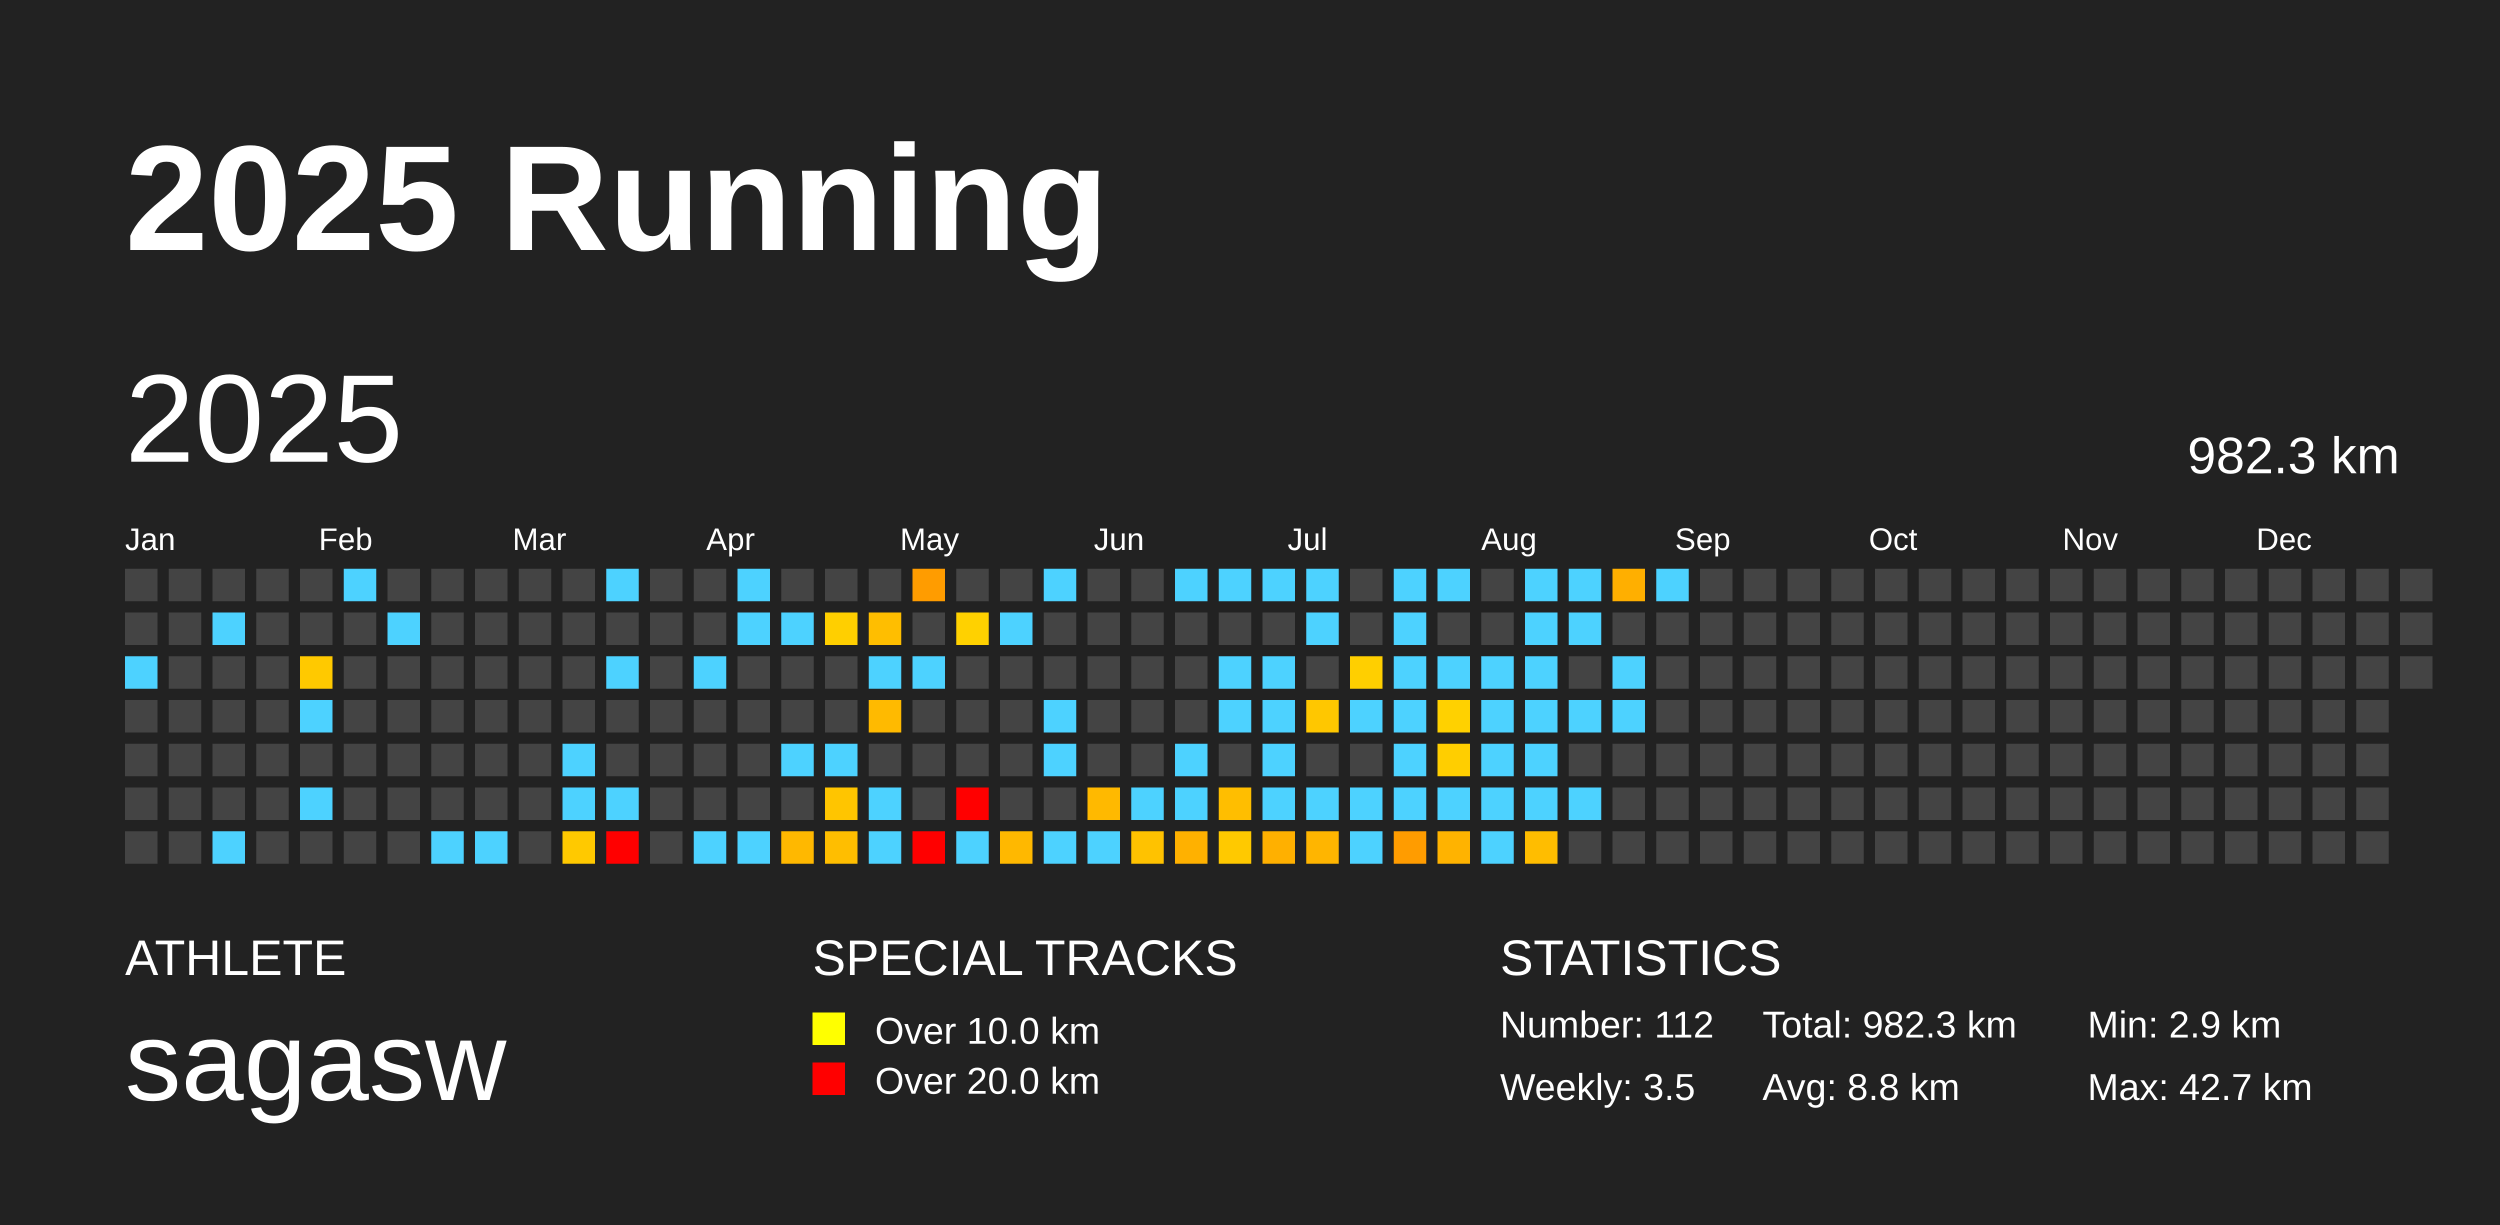
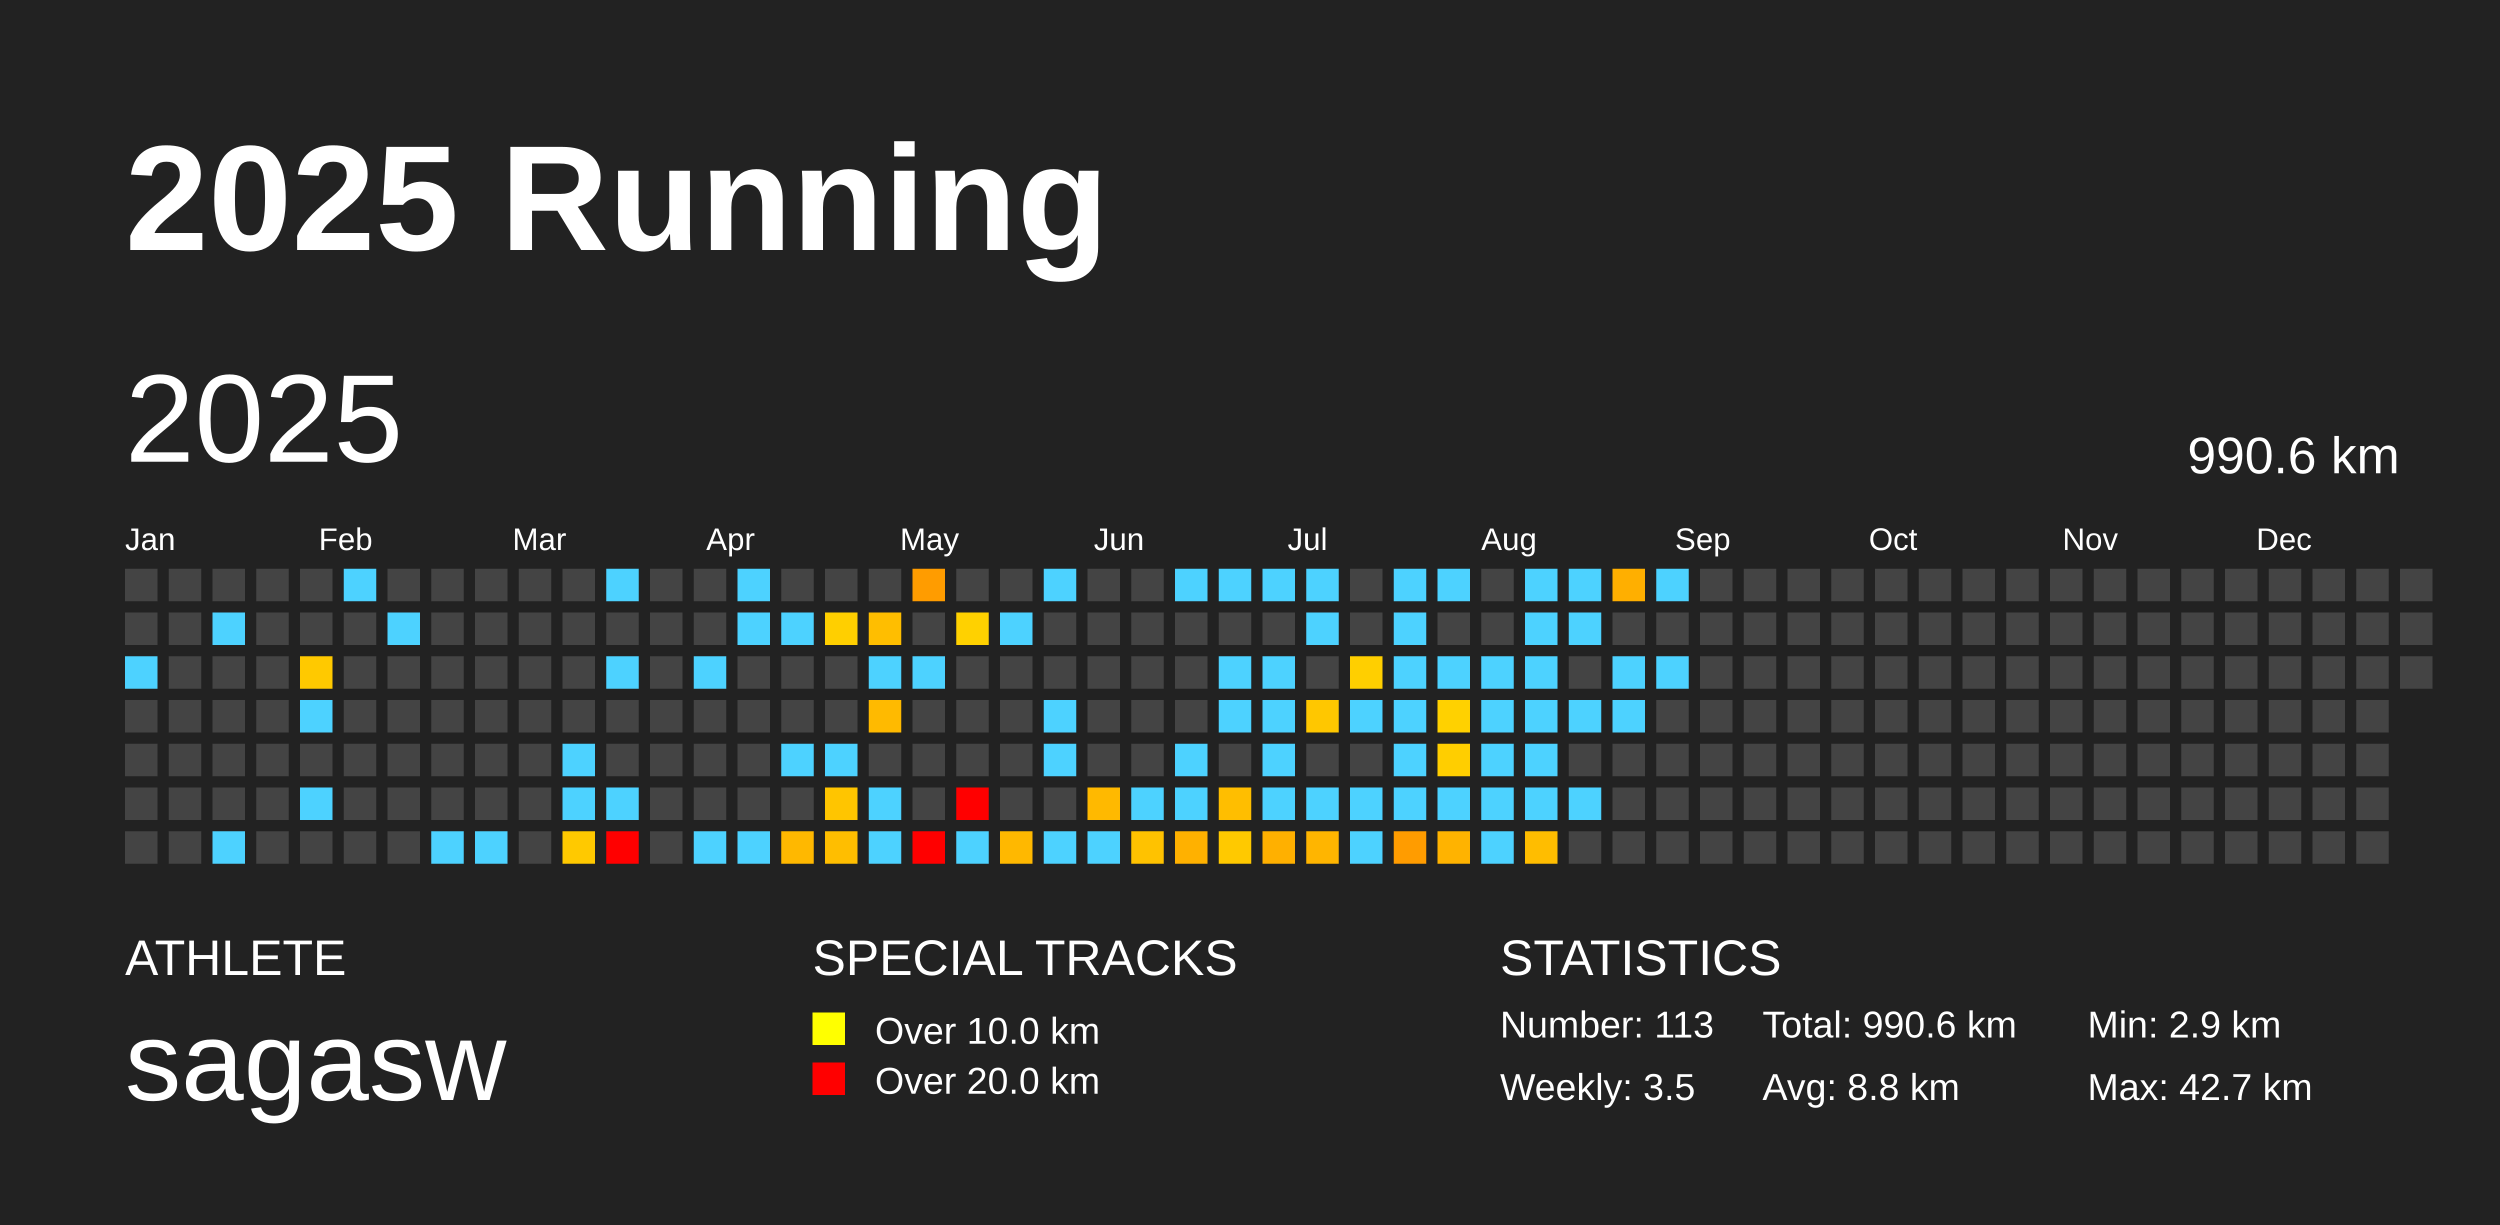
<svg xmlns="http://www.w3.org/2000/svg" baseProfile="full" height="98mm" version="1.1" viewBox="0,0,200,98" width="200mm">
  <defs />
  <rect fill="#222222" height="98" width="200" x="0" y="0" />
  <text fill="#FFFFFF" style="font-size:12px; font-family:Arial; font-weight:bold;" x="10" y="20">2025 Running</text>
  <text fill="#FFFFFF" style="font-size:4px; font-family:Arial" x="10" y="78">ATHLETE</text>
  <text fill="#FFFFFF" style="font-size:9px; font-family:Arial" x="10" y="88">sagasw</text>
  <text fill="#FFFFFF" style="font-size:4px; font-family:Arial" x="65" y="78">SPECIAL TRACKS</text>
  <rect fill="yellow" height="2.6" width="2.6" x="65" y="81" />
  <text fill="#FFFFFF" style="font-size:3px; font-family:Arial" x="70" y="83.5">Over 10.0 km</text>
  <rect fill="red" height="2.6" width="2.6" x="65" y="85" />
  <text fill="#FFFFFF" style="font-size:3px; font-family:Arial" x="70" y="87.5">Over 20.0 km</text>
  <text fill="#FFFFFF" style="font-size:4px; font-family:Arial" x="120" y="78">STATISTICS</text>
-   <text fill="#FFFFFF" style="font-size:3px; font-family:Arial" x="120" y="83">Number: 112</text>
+   <text fill="#FFFFFF" style="font-size:3px; font-family:Arial" x="120" y="83">Number: 113</text>
  <text fill="#FFFFFF" style="font-size:3px; font-family:Arial" x="120" y="88">Weekly: 3.5</text>
-   <text fill="#FFFFFF" style="font-size:3px; font-family:Arial" x="141" y="83">Total: 982.3 km</text>
+   <text fill="#FFFFFF" style="font-size:3px; font-family:Arial" x="141" y="83">Total: 990.6 km</text>
  <text fill="#FFFFFF" style="font-size:3px; font-family:Arial" x="141" y="88">Avg: 8.8 km</text>
  <text fill="#FFFFFF" style="font-size:3px; font-family:Arial" x="167" y="83">Min: 2.9 km</text>
  <text fill="#FFFFFF" style="font-size:3px; font-family:Arial" x="167" y="88">Max: 42.7 km</text>
  <text dominant-baseline="hanging" fill="#FFFFFF" style="font-size:10.0px; font-family:Arial;" x="10" y="30">2025</text>
-   <text dominant-baseline="hanging" fill="#FFFFFF" style="font-size:4.125px; font-family:Arial;" x="175" y="35">982.3 km</text>
+   <text dominant-baseline="hanging" fill="#FFFFFF" style="font-size:4.125px; font-family:Arial;" x="175" y="35">990.6 km</text>
  <text fill="#FFFFFF" style="font-size:2.5px; font-family:Arial" x="10.0" y="44">Jan</text>
  <text fill="#FFFFFF" style="font-size:2.5px; font-family:Arial" x="25.5" y="44">Feb</text>
  <text fill="#FFFFFF" style="font-size:2.5px; font-family:Arial" x="41.0" y="44">Mar</text>
  <text fill="#FFFFFF" style="font-size:2.5px; font-family:Arial" x="56.5" y="44">Apr</text>
  <text fill="#FFFFFF" style="font-size:2.5px; font-family:Arial" x="72.0" y="44">May</text>
  <text fill="#FFFFFF" style="font-size:2.5px; font-family:Arial" x="87.5" y="44">Jun</text>
  <text fill="#FFFFFF" style="font-size:2.5px; font-family:Arial" x="103.0" y="44">Jul</text>
  <text fill="#FFFFFF" style="font-size:2.5px; font-family:Arial" x="118.5" y="44">Aug</text>
  <text fill="#FFFFFF" style="font-size:2.5px; font-family:Arial" x="134.0" y="44">Sep</text>
  <text fill="#FFFFFF" style="font-size:2.5px; font-family:Arial" x="149.5" y="44">Oct</text>
  <text fill="#FFFFFF" style="font-size:2.5px; font-family:Arial" x="165.0" y="44">Nov</text>
  <text fill="#FFFFFF" style="font-size:2.5px; font-family:Arial" x="180.5" y="44">Dec</text>
  <rect fill="#444444" height="2.6" width="2.6" x="10.0" y="45.5" />
  <rect fill="#444444" height="2.6" width="2.6" x="10.0" y="49.0" />
  <rect fill="#4dd2ff" height="2.6" width="2.6" x="10.0" y="52.5" />
  <rect fill="#444444" height="2.6" width="2.6" x="10.0" y="56.0" />
  <rect fill="#444444" height="2.6" width="2.6" x="10.0" y="59.5" />
  <rect fill="#444444" height="2.6" width="2.6" x="10.0" y="63.0" />
  <rect fill="#444444" height="2.6" width="2.6" x="10.0" y="66.5" />
  <rect fill="#444444" height="2.6" width="2.6" x="13.5" y="45.5" />
  <rect fill="#444444" height="2.6" width="2.6" x="13.5" y="49.0" />
  <rect fill="#444444" height="2.6" width="2.6" x="13.5" y="52.5" />
  <rect fill="#444444" height="2.6" width="2.6" x="13.5" y="56.0" />
  <rect fill="#444444" height="2.6" width="2.6" x="13.5" y="59.5" />
  <rect fill="#444444" height="2.6" width="2.6" x="13.5" y="63.0" />
  <rect fill="#444444" height="2.6" width="2.6" x="13.5" y="66.5" />
  <rect fill="#444444" height="2.6" width="2.6" x="17.0" y="45.5" />
  <rect fill="#4dd2ff" height="2.6" width="2.6" x="17.0" y="49.0" />
  <rect fill="#444444" height="2.6" width="2.6" x="17.0" y="52.5" />
  <rect fill="#444444" height="2.6" width="2.6" x="17.0" y="56.0" />
  <rect fill="#444444" height="2.6" width="2.6" x="17.0" y="59.5" />
  <rect fill="#444444" height="2.6" width="2.6" x="17.0" y="63.0" />
  <rect fill="#4dd2ff" height="2.6" width="2.6" x="17.0" y="66.5" />
  <rect fill="#444444" height="2.6" width="2.6" x="20.5" y="45.5" />
  <rect fill="#444444" height="2.6" width="2.6" x="20.5" y="49.0" />
  <rect fill="#444444" height="2.6" width="2.6" x="20.5" y="52.5" />
  <rect fill="#444444" height="2.6" width="2.6" x="20.5" y="56.0" />
  <rect fill="#444444" height="2.6" width="2.6" x="20.5" y="59.5" />
  <rect fill="#444444" height="2.6" width="2.6" x="20.5" y="63.0" />
  <rect fill="#444444" height="2.6" width="2.6" x="20.5" y="66.5" />
  <rect fill="#444444" height="2.6" width="2.6" x="24.0" y="45.5" />
  <rect fill="#444444" height="2.6" width="2.6" x="24.0" y="49.0" />
  <rect fill="#ffc900" height="2.6" width="2.6" x="24.0" y="52.5" />
  <rect fill="#4dd2ff" height="2.6" width="2.6" x="24.0" y="56.0" />
  <rect fill="#444444" height="2.6" width="2.6" x="24.0" y="59.5" />
  <rect fill="#4dd2ff" height="2.6" width="2.6" x="24.0" y="63.0" />
  <rect fill="#444444" height="2.6" width="2.6" x="24.0" y="66.5" />
  <rect fill="#4dd2ff" height="2.6" width="2.6" x="27.5" y="45.5" />
  <rect fill="#444444" height="2.6" width="2.6" x="27.5" y="49.0" />
  <rect fill="#444444" height="2.6" width="2.6" x="27.5" y="52.5" />
  <rect fill="#444444" height="2.6" width="2.6" x="27.5" y="56.0" />
  <rect fill="#444444" height="2.6" width="2.6" x="27.5" y="59.5" />
  <rect fill="#444444" height="2.6" width="2.6" x="27.5" y="63.0" />
  <rect fill="#444444" height="2.6" width="2.6" x="27.5" y="66.5" />
  <rect fill="#444444" height="2.6" width="2.6" x="31.0" y="45.5" />
  <rect fill="#4dd2ff" height="2.6" width="2.6" x="31.0" y="49.0" />
  <rect fill="#444444" height="2.6" width="2.6" x="31.0" y="52.5" />
  <rect fill="#444444" height="2.6" width="2.6" x="31.0" y="56.0" />
  <rect fill="#444444" height="2.6" width="2.6" x="31.0" y="59.5" />
  <rect fill="#444444" height="2.6" width="2.6" x="31.0" y="63.0" />
  <rect fill="#444444" height="2.6" width="2.6" x="31.0" y="66.5" />
  <rect fill="#444444" height="2.6" width="2.6" x="34.5" y="45.5" />
  <rect fill="#444444" height="2.6" width="2.6" x="34.5" y="49.0" />
  <rect fill="#444444" height="2.6" width="2.6" x="34.5" y="52.5" />
  <rect fill="#444444" height="2.6" width="2.6" x="34.5" y="56.0" />
  <rect fill="#444444" height="2.6" width="2.6" x="34.5" y="59.5" />
  <rect fill="#444444" height="2.6" width="2.6" x="34.5" y="63.0" />
  <rect fill="#4dd2ff" height="2.6" width="2.6" x="34.5" y="66.5" />
  <rect fill="#444444" height="2.6" width="2.6" x="38.0" y="45.5" />
  <rect fill="#444444" height="2.6" width="2.6" x="38.0" y="49.0" />
  <rect fill="#444444" height="2.6" width="2.6" x="38.0" y="52.5" />
  <rect fill="#444444" height="2.6" width="2.6" x="38.0" y="56.0" />
  <rect fill="#444444" height="2.6" width="2.6" x="38.0" y="59.5" />
  <rect fill="#444444" height="2.6" width="2.6" x="38.0" y="63.0" />
  <rect fill="#4dd2ff" height="2.6" width="2.6" x="38.0" y="66.5" />
  <rect fill="#444444" height="2.6" width="2.6" x="41.5" y="45.5" />
  <rect fill="#444444" height="2.6" width="2.6" x="41.5" y="49.0" />
  <rect fill="#444444" height="2.6" width="2.6" x="41.5" y="52.5" />
  <rect fill="#444444" height="2.6" width="2.6" x="41.5" y="56.0" />
  <rect fill="#444444" height="2.6" width="2.6" x="41.5" y="59.5" />
  <rect fill="#444444" height="2.6" width="2.6" x="41.5" y="63.0" />
  <rect fill="#444444" height="2.6" width="2.6" x="41.5" y="66.5" />
  <rect fill="#444444" height="2.6" width="2.6" x="45.0" y="45.5" />
  <rect fill="#444444" height="2.6" width="2.6" x="45.0" y="49.0" />
  <rect fill="#444444" height="2.6" width="2.6" x="45.0" y="52.5" />
  <rect fill="#444444" height="2.6" width="2.6" x="45.0" y="56.0" />
  <rect fill="#4dd2ff" height="2.6" width="2.6" x="45.0" y="59.5" />
  <rect fill="#4dd2ff" height="2.6" width="2.6" x="45.0" y="63.0" />
  <rect fill="#ffc900" height="2.6" width="2.6" x="45.0" y="66.5" />
  <rect fill="#4dd2ff" height="2.6" width="2.6" x="48.5" y="45.5" />
  <rect fill="#444444" height="2.6" width="2.6" x="48.5" y="49.0" />
  <rect fill="#4dd2ff" height="2.6" width="2.6" x="48.5" y="52.5" />
  <rect fill="#444444" height="2.6" width="2.6" x="48.5" y="56.0" />
  <rect fill="#444444" height="2.6" width="2.6" x="48.5" y="59.5" />
  <rect fill="#4dd2ff" height="2.6" width="2.6" x="48.5" y="63.0" />
  <rect fill="red" height="2.6" width="2.6" x="48.5" y="66.5" />
  <rect fill="#444444" height="2.6" width="2.6" x="52.0" y="45.5" />
  <rect fill="#444444" height="2.6" width="2.6" x="52.0" y="49.0" />
  <rect fill="#444444" height="2.6" width="2.6" x="52.0" y="52.5" />
  <rect fill="#444444" height="2.6" width="2.6" x="52.0" y="56.0" />
  <rect fill="#444444" height="2.6" width="2.6" x="52.0" y="59.5" />
  <rect fill="#444444" height="2.6" width="2.6" x="52.0" y="63.0" />
  <rect fill="#444444" height="2.6" width="2.6" x="52.0" y="66.5" />
  <rect fill="#444444" height="2.6" width="2.6" x="55.5" y="45.5" />
  <rect fill="#444444" height="2.6" width="2.6" x="55.5" y="49.0" />
  <rect fill="#4dd2ff" height="2.6" width="2.6" x="55.5" y="52.5" />
  <rect fill="#444444" height="2.6" width="2.6" x="55.5" y="56.0" />
  <rect fill="#444444" height="2.6" width="2.6" x="55.5" y="59.5" />
  <rect fill="#444444" height="2.6" width="2.6" x="55.5" y="63.0" />
  <rect fill="#4dd2ff" height="2.6" width="2.6" x="55.5" y="66.5" />
  <rect fill="#4dd2ff" height="2.6" width="2.6" x="59.0" y="45.5" />
  <rect fill="#4dd2ff" height="2.6" width="2.6" x="59.0" y="49.0" />
  <rect fill="#444444" height="2.6" width="2.6" x="59.0" y="52.5" />
  <rect fill="#444444" height="2.6" width="2.6" x="59.0" y="56.0" />
  <rect fill="#444444" height="2.6" width="2.6" x="59.0" y="59.5" />
  <rect fill="#444444" height="2.6" width="2.6" x="59.0" y="63.0" />
  <rect fill="#4dd2ff" height="2.6" width="2.6" x="59.0" y="66.5" />
  <rect fill="#444444" height="2.6" width="2.6" x="62.5" y="45.5" />
  <rect fill="#4dd2ff" height="2.6" width="2.6" x="62.5" y="49.0" />
  <rect fill="#444444" height="2.6" width="2.6" x="62.5" y="52.5" />
  <rect fill="#444444" height="2.6" width="2.6" x="62.5" y="56.0" />
  <rect fill="#4dd2ff" height="2.6" width="2.6" x="62.5" y="59.5" />
  <rect fill="#444444" height="2.6" width="2.6" x="62.5" y="63.0" />
  <rect fill="#ffb800" height="2.6" width="2.6" x="62.5" y="66.5" />
  <rect fill="#444444" height="2.6" width="2.6" x="66.0" y="45.5" />
  <rect fill="#ffcf00" height="2.6" width="2.6" x="66.0" y="49.0" />
  <rect fill="#444444" height="2.6" width="2.6" x="66.0" y="52.5" />
  <rect fill="#444444" height="2.6" width="2.6" x="66.0" y="56.0" />
  <rect fill="#4dd2ff" height="2.6" width="2.6" x="66.0" y="59.5" />
  <rect fill="#ffc500" height="2.6" width="2.6" x="66.0" y="63.0" />
  <rect fill="#ffbe00" height="2.6" width="2.6" x="66.0" y="66.5" />
  <rect fill="#444444" height="2.6" width="2.6" x="69.5" y="45.5" />
  <rect fill="#ffbe00" height="2.6" width="2.6" x="69.5" y="49.0" />
  <rect fill="#4dd2ff" height="2.6" width="2.6" x="69.5" y="52.5" />
  <rect fill="#ffba00" height="2.6" width="2.6" x="69.5" y="56.0" />
  <rect fill="#444444" height="2.6" width="2.6" x="69.5" y="59.5" />
  <rect fill="#4dd2ff" height="2.6" width="2.6" x="69.5" y="63.0" />
  <rect fill="#4dd2ff" height="2.6" width="2.6" x="69.5" y="66.5" />
  <rect fill="#ff9c00" height="2.6" width="2.6" x="73.0" y="45.5" />
  <rect fill="#444444" height="2.6" width="2.6" x="73.0" y="49.0" />
  <rect fill="#4dd2ff" height="2.6" width="2.6" x="73.0" y="52.5" />
  <rect fill="#444444" height="2.6" width="2.6" x="73.0" y="56.0" />
  <rect fill="#444444" height="2.6" width="2.6" x="73.0" y="59.5" />
  <rect fill="#444444" height="2.6" width="2.6" x="73.0" y="63.0" />
  <rect fill="red" height="2.6" width="2.6" x="73.0" y="66.5" />
  <rect fill="#444444" height="2.6" width="2.6" x="76.5" y="45.5" />
  <rect fill="#ffd100" height="2.6" width="2.6" x="76.5" y="49.0" />
  <rect fill="#444444" height="2.6" width="2.6" x="76.5" y="52.5" />
  <rect fill="#444444" height="2.6" width="2.6" x="76.5" y="56.0" />
  <rect fill="#444444" height="2.6" width="2.6" x="76.5" y="59.5" />
  <rect fill="red" height="2.6" width="2.6" x="76.5" y="63.0" />
  <rect fill="#4dd2ff" height="2.6" width="2.6" x="76.5" y="66.5" />
  <rect fill="#444444" height="2.6" width="2.6" x="80.0" y="45.5" />
  <rect fill="#4dd2ff" height="2.6" width="2.6" x="80.0" y="49.0" />
  <rect fill="#444444" height="2.6" width="2.6" x="80.0" y="52.5" />
  <rect fill="#444444" height="2.6" width="2.6" x="80.0" y="56.0" />
  <rect fill="#444444" height="2.6" width="2.6" x="80.0" y="59.5" />
  <rect fill="#444444" height="2.6" width="2.6" x="80.0" y="63.0" />
  <rect fill="#ffb800" height="2.6" width="2.6" x="80.0" y="66.5" />
  <rect fill="#4dd2ff" height="2.6" width="2.6" x="83.5" y="45.5" />
  <rect fill="#444444" height="2.6" width="2.6" x="83.5" y="49.0" />
  <rect fill="#444444" height="2.6" width="2.6" x="83.5" y="52.5" />
  <rect fill="#4dd2ff" height="2.6" width="2.6" x="83.5" y="56.0" />
  <rect fill="#4dd2ff" height="2.6" width="2.6" x="83.5" y="59.5" />
  <rect fill="#444444" height="2.6" width="2.6" x="83.5" y="63.0" />
  <rect fill="#4dd2ff" height="2.6" width="2.6" x="83.5" y="66.5" />
  <rect fill="#444444" height="2.6" width="2.6" x="87.0" y="45.5" />
  <rect fill="#444444" height="2.6" width="2.6" x="87.0" y="49.0" />
  <rect fill="#444444" height="2.6" width="2.6" x="87.0" y="52.5" />
  <rect fill="#444444" height="2.6" width="2.6" x="87.0" y="56.0" />
  <rect fill="#444444" height="2.6" width="2.6" x="87.0" y="59.5" />
  <rect fill="#ffb900" height="2.6" width="2.6" x="87.0" y="63.0" />
  <rect fill="#4dd2ff" height="2.6" width="2.6" x="87.0" y="66.5" />
  <rect fill="#444444" height="2.6" width="2.6" x="90.5" y="45.5" />
  <rect fill="#444444" height="2.6" width="2.6" x="90.5" y="49.0" />
  <rect fill="#444444" height="2.6" width="2.6" x="90.5" y="52.5" />
  <rect fill="#444444" height="2.6" width="2.6" x="90.5" y="56.0" />
  <rect fill="#444444" height="2.6" width="2.6" x="90.5" y="59.5" />
  <rect fill="#4dd2ff" height="2.6" width="2.6" x="90.5" y="63.0" />
  <rect fill="#ffc200" height="2.6" width="2.6" x="90.5" y="66.5" />
  <rect fill="#4dd2ff" height="2.6" width="2.6" x="94.0" y="45.5" />
  <rect fill="#444444" height="2.6" width="2.6" x="94.0" y="49.0" />
  <rect fill="#444444" height="2.6" width="2.6" x="94.0" y="52.5" />
  <rect fill="#444444" height="2.6" width="2.6" x="94.0" y="56.0" />
  <rect fill="#4dd2ff" height="2.6" width="2.6" x="94.0" y="59.5" />
  <rect fill="#4dd2ff" height="2.6" width="2.6" x="94.0" y="63.0" />
  <rect fill="#ffb100" height="2.6" width="2.6" x="94.0" y="66.5" />
  <rect fill="#4dd2ff" height="2.6" width="2.6" x="97.5" y="45.5" />
  <rect fill="#444444" height="2.6" width="2.6" x="97.5" y="49.0" />
  <rect fill="#4dd2ff" height="2.6" width="2.6" x="97.5" y="52.5" />
  <rect fill="#4dd2ff" height="2.6" width="2.6" x="97.5" y="56.0" />
  <rect fill="#444444" height="2.6" width="2.6" x="97.5" y="59.5" />
  <rect fill="#ffbe00" height="2.6" width="2.6" x="97.5" y="63.0" />
  <rect fill="#ffc900" height="2.6" width="2.6" x="97.5" y="66.5" />
  <rect fill="#4dd2ff" height="2.6" width="2.6" x="101.0" y="45.5" />
  <rect fill="#444444" height="2.6" width="2.6" x="101.0" y="49.0" />
  <rect fill="#4dd2ff" height="2.6" width="2.6" x="101.0" y="52.5" />
  <rect fill="#4dd2ff" height="2.6" width="2.6" x="101.0" y="56.0" />
  <rect fill="#4dd2ff" height="2.6" width="2.6" x="101.0" y="59.5" />
  <rect fill="#4dd2ff" height="2.6" width="2.6" x="101.0" y="63.0" />
  <rect fill="#ffb000" height="2.6" width="2.6" x="101.0" y="66.5" />
  <rect fill="#4dd2ff" height="2.6" width="2.6" x="104.5" y="45.5" />
  <rect fill="#4dd2ff" height="2.6" width="2.6" x="104.5" y="49.0" />
  <rect fill="#444444" height="2.6" width="2.6" x="104.5" y="52.5" />
  <rect fill="#ffc700" height="2.6" width="2.6" x="104.5" y="56.0" />
  <rect fill="#444444" height="2.6" width="2.6" x="104.5" y="59.5" />
  <rect fill="#4dd2ff" height="2.6" width="2.6" x="104.5" y="63.0" />
  <rect fill="#ffb500" height="2.6" width="2.6" x="104.5" y="66.5" />
  <rect fill="#444444" height="2.6" width="2.6" x="108.0" y="45.5" />
  <rect fill="#444444" height="2.6" width="2.6" x="108.0" y="49.0" />
  <rect fill="#ffcf00" height="2.6" width="2.6" x="108.0" y="52.5" />
  <rect fill="#4dd2ff" height="2.6" width="2.6" x="108.0" y="56.0" />
  <rect fill="#444444" height="2.6" width="2.6" x="108.0" y="59.5" />
  <rect fill="#4dd2ff" height="2.6" width="2.6" x="108.0" y="63.0" />
  <rect fill="#4dd2ff" height="2.6" width="2.6" x="108.0" y="66.5" />
  <rect fill="#4dd2ff" height="2.6" width="2.6" x="111.5" y="45.5" />
  <rect fill="#4dd2ff" height="2.6" width="2.6" x="111.5" y="49.0" />
  <rect fill="#4dd2ff" height="2.6" width="2.6" x="111.5" y="52.5" />
  <rect fill="#4dd2ff" height="2.6" width="2.6" x="111.5" y="56.0" />
  <rect fill="#4dd2ff" height="2.6" width="2.6" x="111.5" y="59.5" />
  <rect fill="#4dd2ff" height="2.6" width="2.6" x="111.5" y="63.0" />
  <rect fill="#ff9c00" height="2.6" width="2.6" x="111.5" y="66.5" />
  <rect fill="#4dd2ff" height="2.6" width="2.6" x="115.0" y="45.5" />
  <rect fill="#444444" height="2.6" width="2.6" x="115.0" y="49.0" />
  <rect fill="#4dd2ff" height="2.6" width="2.6" x="115.0" y="52.5" />
  <rect fill="#ffd100" height="2.6" width="2.6" x="115.0" y="56.0" />
  <rect fill="#ffce00" height="2.6" width="2.6" x="115.0" y="59.5" />
  <rect fill="#4dd2ff" height="2.6" width="2.6" x="115.0" y="63.0" />
  <rect fill="#ffb300" height="2.6" width="2.6" x="115.0" y="66.5" />
  <rect fill="#444444" height="2.6" width="2.6" x="118.5" y="45.5" />
  <rect fill="#444444" height="2.6" width="2.6" x="118.5" y="49.0" />
  <rect fill="#4dd2ff" height="2.6" width="2.6" x="118.5" y="52.5" />
  <rect fill="#4dd2ff" height="2.6" width="2.6" x="118.5" y="56.0" />
  <rect fill="#4dd2ff" height="2.6" width="2.6" x="118.5" y="59.5" />
  <rect fill="#4dd2ff" height="2.6" width="2.6" x="118.5" y="63.0" />
  <rect fill="#4dd2ff" height="2.6" width="2.6" x="118.5" y="66.5" />
  <rect fill="#4dd2ff" height="2.6" width="2.6" x="122.0" y="45.5" />
  <rect fill="#4dd2ff" height="2.6" width="2.6" x="122.0" y="49.0" />
  <rect fill="#4dd2ff" height="2.6" width="2.6" x="122.0" y="52.5" />
  <rect fill="#4dd2ff" height="2.6" width="2.6" x="122.0" y="56.0" />
  <rect fill="#4dd2ff" height="2.6" width="2.6" x="122.0" y="59.5" />
  <rect fill="#4dd2ff" height="2.6" width="2.6" x="122.0" y="63.0" />
  <rect fill="#ffbd00" height="2.6" width="2.6" x="122.0" y="66.5" />
  <rect fill="#4dd2ff" height="2.6" width="2.6" x="125.5" y="45.5" />
  <rect fill="#4dd2ff" height="2.6" width="2.6" x="125.5" y="49.0" />
  <rect fill="#444444" height="2.6" width="2.6" x="125.5" y="52.5" />
  <rect fill="#4dd2ff" height="2.6" width="2.6" x="125.5" y="56.0" />
  <rect fill="#444444" height="2.6" width="2.6" x="125.5" y="59.5" />
  <rect fill="#4dd2ff" height="2.6" width="2.6" x="125.5" y="63.0" />
  <rect fill="#444444" height="2.6" width="2.6" x="125.5" y="66.5" />
  <rect fill="#ffaf00" height="2.6" width="2.6" x="129.0" y="45.5" />
  <rect fill="#444444" height="2.6" width="2.6" x="129.0" y="49.0" />
  <rect fill="#4dd2ff" height="2.6" width="2.6" x="129.0" y="52.5" />
  <rect fill="#4dd2ff" height="2.6" width="2.6" x="129.0" y="56.0" />
  <rect fill="#444444" height="2.6" width="2.6" x="129.0" y="59.5" />
  <rect fill="#444444" height="2.6" width="2.6" x="129.0" y="63.0" />
  <rect fill="#444444" height="2.6" width="2.6" x="129.0" y="66.5" />
  <rect fill="#4dd2ff" height="2.6" width="2.6" x="132.5" y="45.5" />
  <rect fill="#444444" height="2.6" width="2.6" x="132.5" y="49.0" />
-   <rect fill="#444444" height="2.6" width="2.6" x="132.5" y="52.5" />
+   <rect fill="#4dd2ff" height="2.6" width="2.6" x="132.5" y="52.5" />
  <rect fill="#444444" height="2.6" width="2.6" x="132.5" y="56.0" />
  <rect fill="#444444" height="2.6" width="2.6" x="132.5" y="59.5" />
  <rect fill="#444444" height="2.6" width="2.6" x="132.5" y="63.0" />
  <rect fill="#444444" height="2.6" width="2.6" x="132.5" y="66.5" />
  <rect fill="#444444" height="2.6" width="2.6" x="136.0" y="45.5" />
  <rect fill="#444444" height="2.6" width="2.6" x="136.0" y="49.0" />
  <rect fill="#444444" height="2.6" width="2.6" x="136.0" y="52.5" />
  <rect fill="#444444" height="2.6" width="2.6" x="136.0" y="56.0" />
  <rect fill="#444444" height="2.6" width="2.6" x="136.0" y="59.5" />
  <rect fill="#444444" height="2.6" width="2.6" x="136.0" y="63.0" />
  <rect fill="#444444" height="2.6" width="2.6" x="136.0" y="66.5" />
  <rect fill="#444444" height="2.6" width="2.6" x="139.5" y="45.5" />
  <rect fill="#444444" height="2.6" width="2.6" x="139.5" y="49.0" />
  <rect fill="#444444" height="2.6" width="2.6" x="139.5" y="52.5" />
  <rect fill="#444444" height="2.6" width="2.6" x="139.5" y="56.0" />
  <rect fill="#444444" height="2.6" width="2.6" x="139.5" y="59.5" />
  <rect fill="#444444" height="2.6" width="2.6" x="139.5" y="63.0" />
  <rect fill="#444444" height="2.6" width="2.6" x="139.5" y="66.5" />
  <rect fill="#444444" height="2.6" width="2.6" x="143.0" y="45.5" />
  <rect fill="#444444" height="2.6" width="2.6" x="143.0" y="49.0" />
  <rect fill="#444444" height="2.6" width="2.6" x="143.0" y="52.5" />
  <rect fill="#444444" height="2.6" width="2.6" x="143.0" y="56.0" />
  <rect fill="#444444" height="2.6" width="2.6" x="143.0" y="59.5" />
  <rect fill="#444444" height="2.6" width="2.6" x="143.0" y="63.0" />
  <rect fill="#444444" height="2.6" width="2.6" x="143.0" y="66.5" />
  <rect fill="#444444" height="2.6" width="2.6" x="146.5" y="45.5" />
  <rect fill="#444444" height="2.6" width="2.6" x="146.5" y="49.0" />
  <rect fill="#444444" height="2.6" width="2.6" x="146.5" y="52.5" />
  <rect fill="#444444" height="2.6" width="2.6" x="146.5" y="56.0" />
  <rect fill="#444444" height="2.6" width="2.6" x="146.5" y="59.5" />
  <rect fill="#444444" height="2.6" width="2.6" x="146.5" y="63.0" />
  <rect fill="#444444" height="2.6" width="2.6" x="146.5" y="66.5" />
  <rect fill="#444444" height="2.6" width="2.6" x="150.0" y="45.5" />
  <rect fill="#444444" height="2.6" width="2.6" x="150.0" y="49.0" />
  <rect fill="#444444" height="2.6" width="2.6" x="150.0" y="52.5" />
  <rect fill="#444444" height="2.6" width="2.6" x="150.0" y="56.0" />
  <rect fill="#444444" height="2.6" width="2.6" x="150.0" y="59.5" />
  <rect fill="#444444" height="2.6" width="2.6" x="150.0" y="63.0" />
  <rect fill="#444444" height="2.6" width="2.6" x="150.0" y="66.5" />
  <rect fill="#444444" height="2.6" width="2.6" x="153.5" y="45.5" />
  <rect fill="#444444" height="2.6" width="2.6" x="153.5" y="49.0" />
  <rect fill="#444444" height="2.6" width="2.6" x="153.5" y="52.5" />
  <rect fill="#444444" height="2.6" width="2.6" x="153.5" y="56.0" />
  <rect fill="#444444" height="2.6" width="2.6" x="153.5" y="59.5" />
  <rect fill="#444444" height="2.6" width="2.6" x="153.5" y="63.0" />
  <rect fill="#444444" height="2.6" width="2.6" x="153.5" y="66.5" />
  <rect fill="#444444" height="2.6" width="2.6" x="157.0" y="45.5" />
  <rect fill="#444444" height="2.6" width="2.6" x="157.0" y="49.0" />
  <rect fill="#444444" height="2.6" width="2.6" x="157.0" y="52.5" />
  <rect fill="#444444" height="2.6" width="2.6" x="157.0" y="56.0" />
  <rect fill="#444444" height="2.6" width="2.6" x="157.0" y="59.5" />
  <rect fill="#444444" height="2.6" width="2.6" x="157.0" y="63.0" />
  <rect fill="#444444" height="2.6" width="2.6" x="157.0" y="66.5" />
  <rect fill="#444444" height="2.6" width="2.6" x="160.5" y="45.5" />
  <rect fill="#444444" height="2.6" width="2.6" x="160.5" y="49.0" />
  <rect fill="#444444" height="2.6" width="2.6" x="160.5" y="52.5" />
  <rect fill="#444444" height="2.6" width="2.6" x="160.5" y="56.0" />
  <rect fill="#444444" height="2.6" width="2.6" x="160.5" y="59.5" />
  <rect fill="#444444" height="2.6" width="2.6" x="160.5" y="63.0" />
  <rect fill="#444444" height="2.6" width="2.6" x="160.5" y="66.5" />
  <rect fill="#444444" height="2.6" width="2.6" x="164.0" y="45.5" />
  <rect fill="#444444" height="2.6" width="2.6" x="164.0" y="49.0" />
  <rect fill="#444444" height="2.6" width="2.6" x="164.0" y="52.5" />
  <rect fill="#444444" height="2.6" width="2.6" x="164.0" y="56.0" />
  <rect fill="#444444" height="2.6" width="2.6" x="164.0" y="59.5" />
  <rect fill="#444444" height="2.6" width="2.6" x="164.0" y="63.0" />
  <rect fill="#444444" height="2.6" width="2.6" x="164.0" y="66.5" />
  <rect fill="#444444" height="2.6" width="2.6" x="167.5" y="45.5" />
  <rect fill="#444444" height="2.6" width="2.6" x="167.5" y="49.0" />
  <rect fill="#444444" height="2.6" width="2.6" x="167.5" y="52.5" />
  <rect fill="#444444" height="2.6" width="2.6" x="167.5" y="56.0" />
  <rect fill="#444444" height="2.6" width="2.6" x="167.5" y="59.5" />
  <rect fill="#444444" height="2.6" width="2.6" x="167.5" y="63.0" />
  <rect fill="#444444" height="2.6" width="2.6" x="167.5" y="66.5" />
  <rect fill="#444444" height="2.6" width="2.6" x="171.0" y="45.5" />
  <rect fill="#444444" height="2.6" width="2.6" x="171.0" y="49.0" />
  <rect fill="#444444" height="2.6" width="2.6" x="171.0" y="52.5" />
  <rect fill="#444444" height="2.6" width="2.6" x="171.0" y="56.0" />
  <rect fill="#444444" height="2.6" width="2.6" x="171.0" y="59.5" />
  <rect fill="#444444" height="2.6" width="2.6" x="171.0" y="63.0" />
  <rect fill="#444444" height="2.6" width="2.6" x="171.0" y="66.5" />
  <rect fill="#444444" height="2.6" width="2.6" x="174.5" y="45.5" />
  <rect fill="#444444" height="2.6" width="2.6" x="174.5" y="49.0" />
  <rect fill="#444444" height="2.6" width="2.6" x="174.5" y="52.5" />
  <rect fill="#444444" height="2.6" width="2.6" x="174.5" y="56.0" />
  <rect fill="#444444" height="2.6" width="2.6" x="174.5" y="59.5" />
  <rect fill="#444444" height="2.6" width="2.6" x="174.5" y="63.0" />
  <rect fill="#444444" height="2.6" width="2.6" x="174.5" y="66.5" />
  <rect fill="#444444" height="2.6" width="2.6" x="178.0" y="45.5" />
  <rect fill="#444444" height="2.6" width="2.6" x="178.0" y="49.0" />
  <rect fill="#444444" height="2.6" width="2.6" x="178.0" y="52.5" />
  <rect fill="#444444" height="2.6" width="2.6" x="178.0" y="56.0" />
  <rect fill="#444444" height="2.6" width="2.6" x="178.0" y="59.5" />
  <rect fill="#444444" height="2.6" width="2.6" x="178.0" y="63.0" />
  <rect fill="#444444" height="2.6" width="2.6" x="178.0" y="66.5" />
  <rect fill="#444444" height="2.6" width="2.6" x="181.5" y="45.5" />
  <rect fill="#444444" height="2.6" width="2.6" x="181.5" y="49.0" />
  <rect fill="#444444" height="2.6" width="2.6" x="181.5" y="52.5" />
  <rect fill="#444444" height="2.6" width="2.6" x="181.5" y="56.0" />
  <rect fill="#444444" height="2.6" width="2.6" x="181.5" y="59.5" />
  <rect fill="#444444" height="2.6" width="2.6" x="181.5" y="63.0" />
  <rect fill="#444444" height="2.6" width="2.6" x="181.5" y="66.5" />
  <rect fill="#444444" height="2.6" width="2.6" x="185.0" y="45.5" />
  <rect fill="#444444" height="2.6" width="2.6" x="185.0" y="49.0" />
  <rect fill="#444444" height="2.6" width="2.6" x="185.0" y="52.5" />
  <rect fill="#444444" height="2.6" width="2.6" x="185.0" y="56.0" />
  <rect fill="#444444" height="2.6" width="2.6" x="185.0" y="59.5" />
  <rect fill="#444444" height="2.6" width="2.6" x="185.0" y="63.0" />
  <rect fill="#444444" height="2.6" width="2.6" x="185.0" y="66.5" />
  <rect fill="#444444" height="2.6" width="2.6" x="188.5" y="45.5" />
  <rect fill="#444444" height="2.6" width="2.6" x="188.5" y="49.0" />
  <rect fill="#444444" height="2.6" width="2.6" x="188.5" y="52.5" />
  <rect fill="#444444" height="2.6" width="2.6" x="188.5" y="56.0" />
  <rect fill="#444444" height="2.6" width="2.6" x="188.5" y="59.5" />
  <rect fill="#444444" height="2.6" width="2.6" x="188.5" y="63.0" />
  <rect fill="#444444" height="2.6" width="2.6" x="188.5" y="66.5" />
  <rect fill="#444444" height="2.6" width="2.6" x="192.0" y="45.5" />
  <rect fill="#444444" height="2.6" width="2.6" x="192.0" y="49.0" />
  <rect fill="#444444" height="2.6" width="2.6" x="192.0" y="52.5" />
</svg>
